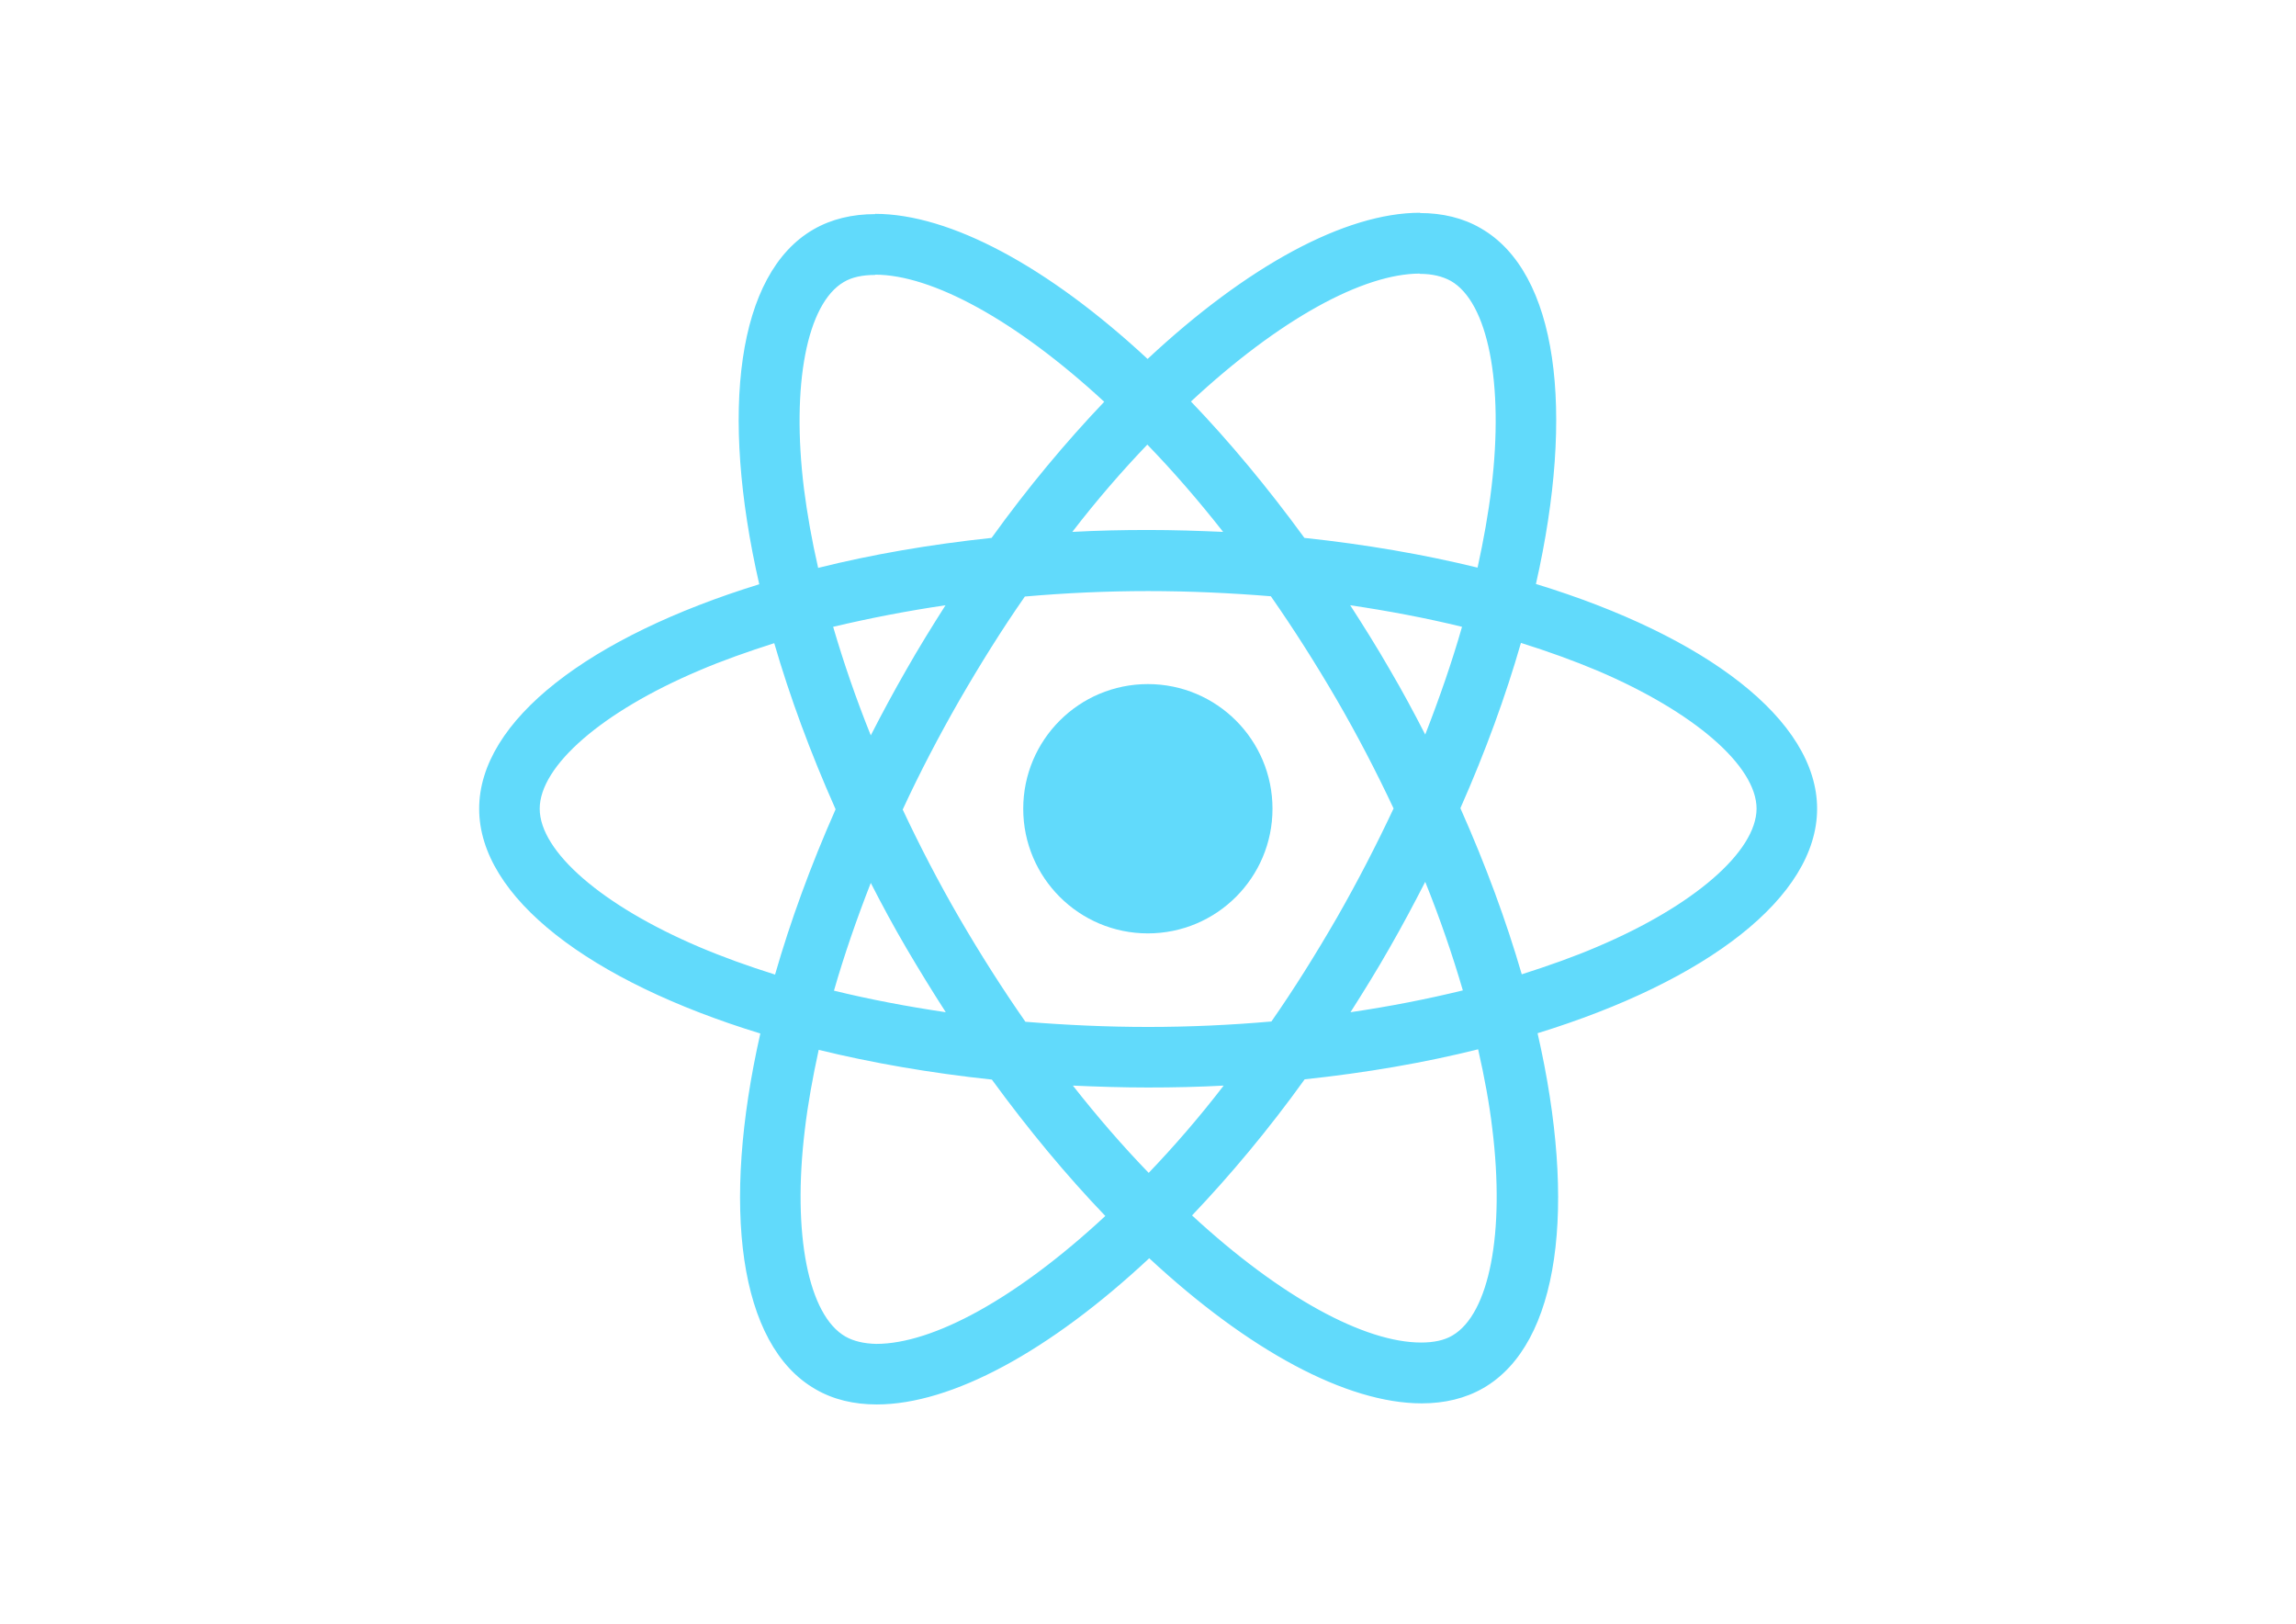
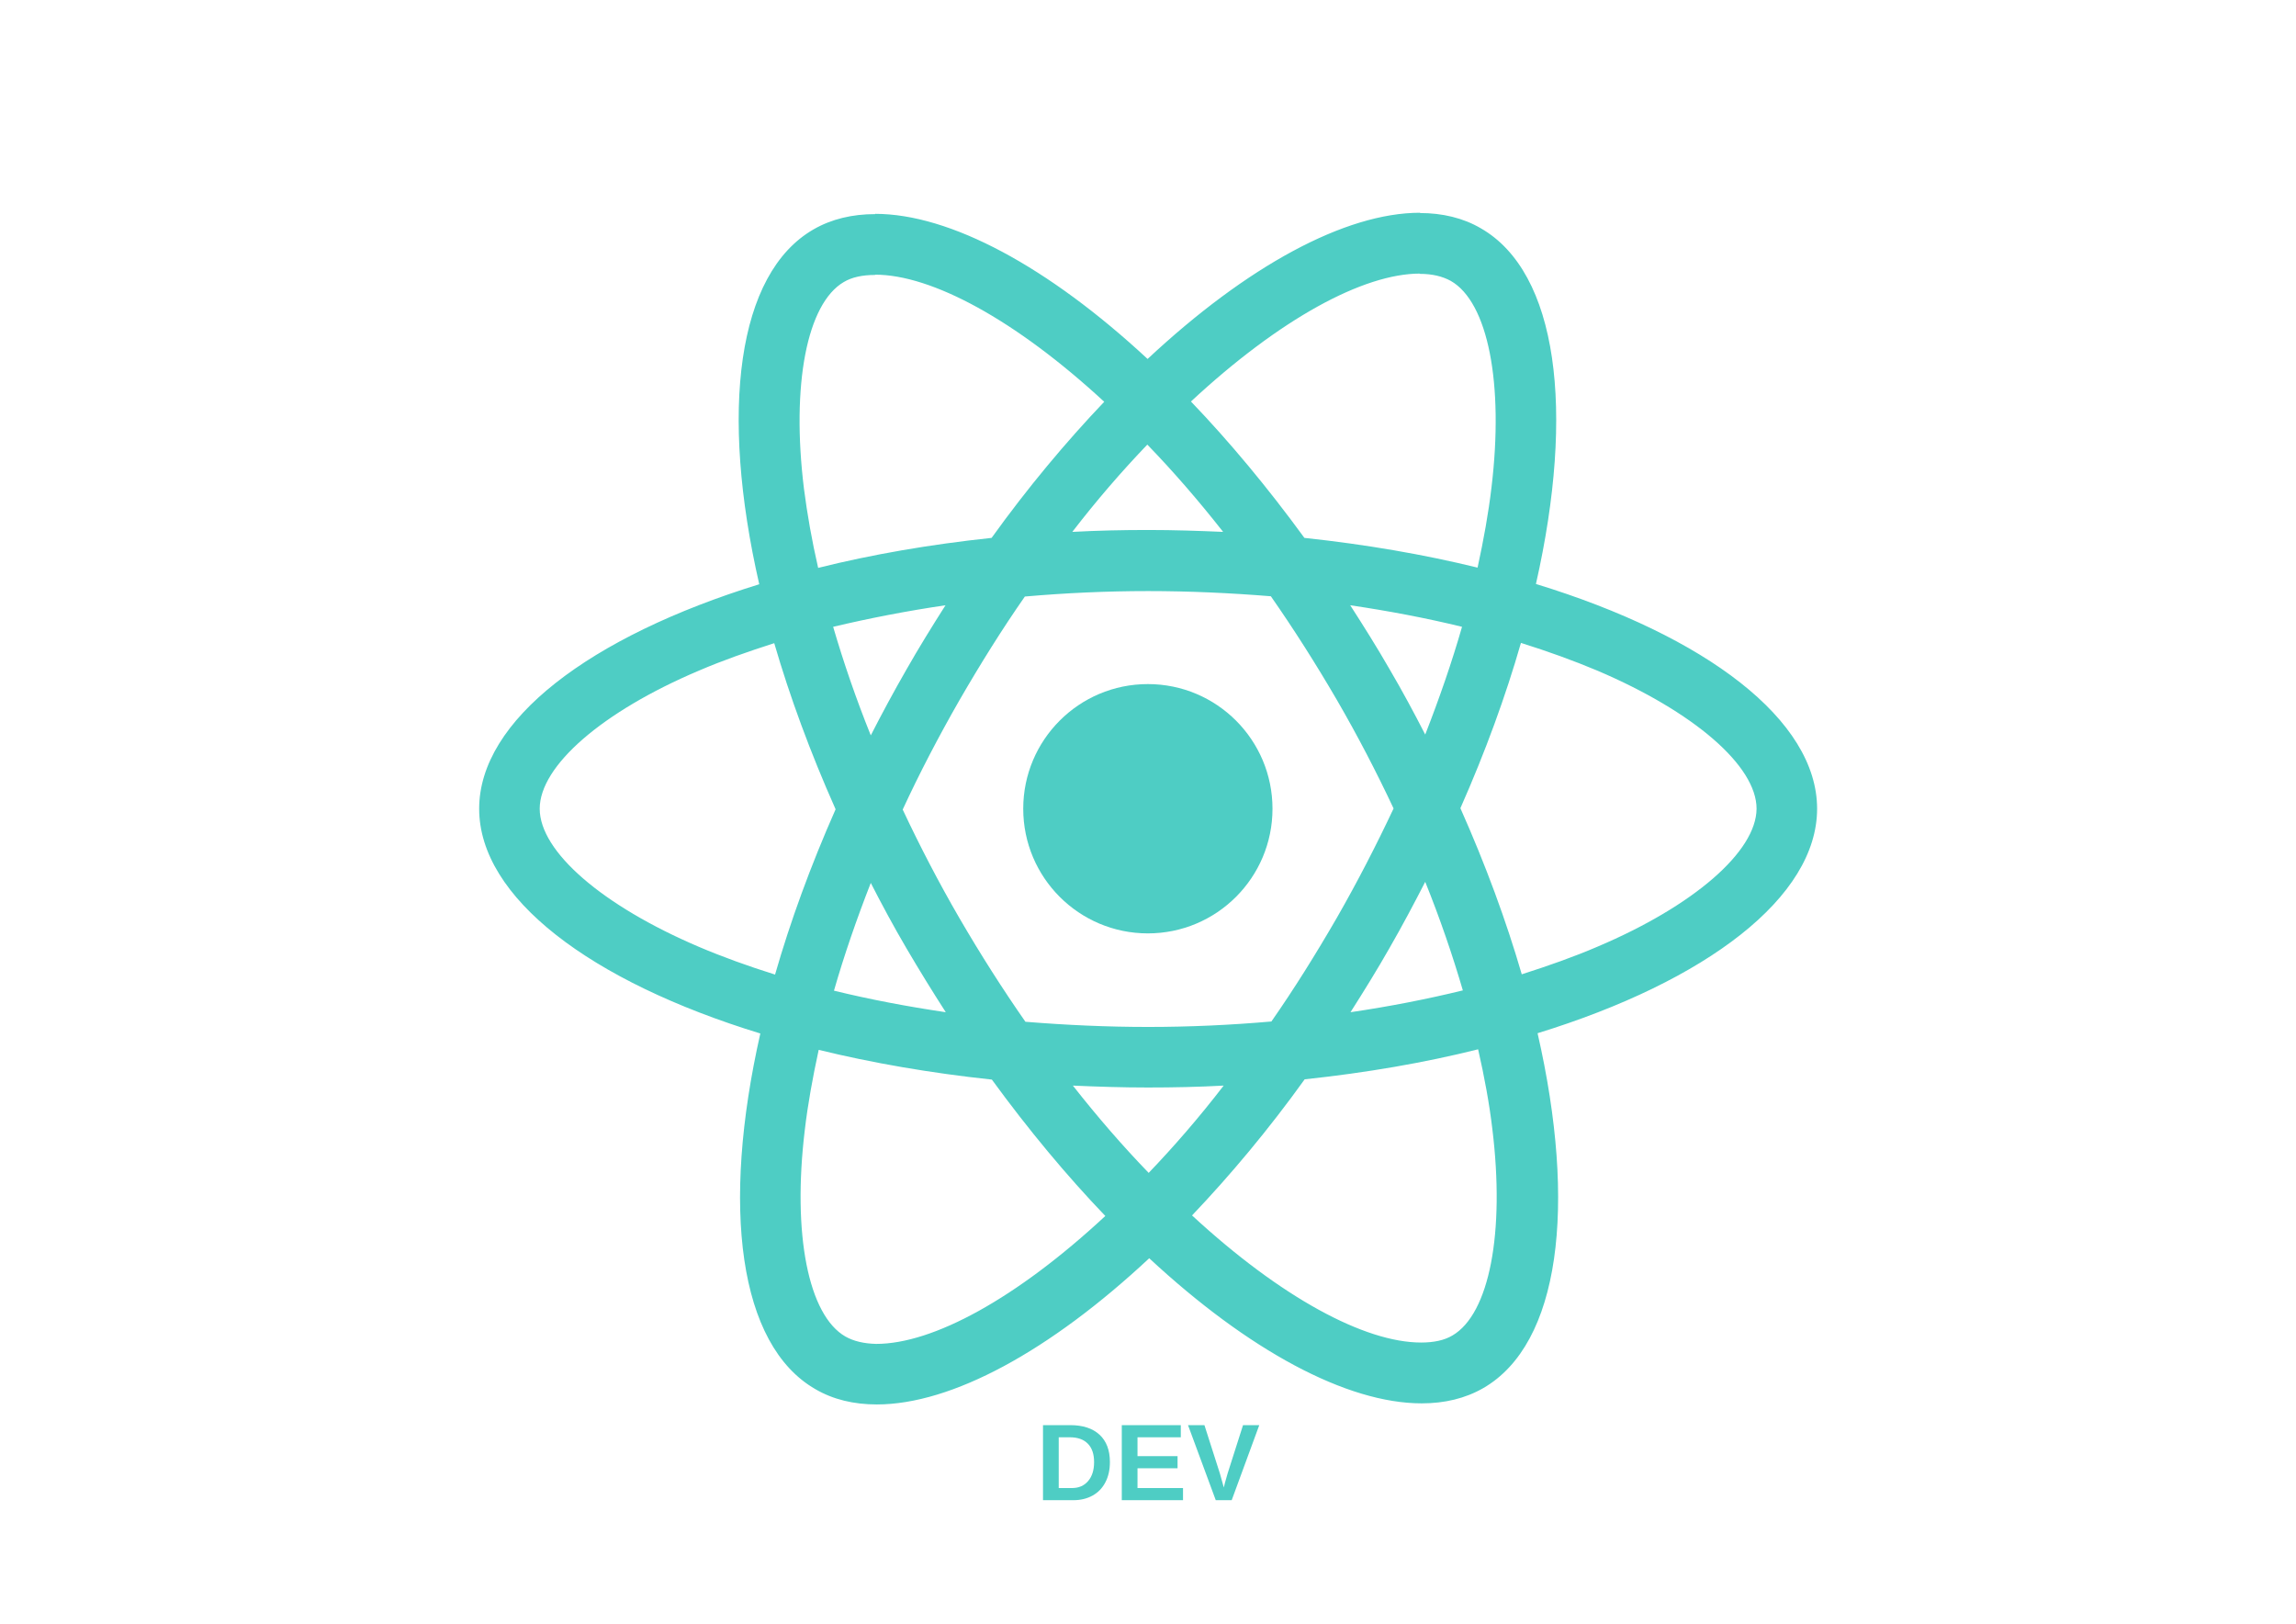
<svg xmlns="http://www.w3.org/2000/svg" viewBox="0 0 841.9 595.3">
-   <g fill="#61DAFB">
+   <g fill="#4ECDC4">
    <path d="M666.3 296.5c0-32.5-40.7-63.3-103.1-82.4 14.4-63.6 8-114.2-20.2-130.4-6.5-3.8-14.1-5.6-22.4-5.6v22.3c4.6 0 8.3.9 11.4 2.6 13.6 7.8 19.5 37.5 14.9 75.7-1.1 9.4-2.9 19.3-5.1 29.4-19.6-4.8-41-8.5-63.5-10.9-13.5-18.5-27.5-35.3-41.6-50 32.6-30.3 63.2-46.9 84-46.9V78c-27.5 0-63.5 19.6-99.9 53.6-36.4-33.8-72.4-53.2-99.9-53.2v22.3c20.7 0 51.4 16.5 84 46.6-14 14.7-28 31.4-41.3 49.9-22.6 2.4-44 6.1-63.6 11-2.3-10-4-19.7-5.2-29-4.7-38.2 1.1-67.9 14.6-75.8 3-1.8 6.9-2.6 11.5-2.6V78.5c-8.4 0-16 1.8-22.6 5.6-28.1 16.2-34.4 66.7-19.9 130.1-62.2 19.2-102.7 49.9-102.7 82.3 0 32.5 40.7 63.3 103.1 82.4-14.4 63.6-8 114.2 20.2 130.4 6.5 3.8 14.1 5.6 22.5 5.6 27.5 0 63.5-19.6 99.9-53.6 36.4 33.8 72.4 53.2 99.9 53.2 8.4 0 16-1.8 22.6-5.6 28.1-16.2 34.4-66.7 19.9-130.1 62-19.1 102.5-49.9 102.5-82.3zm-130.2-66.7c-3.7 12.9-8.3 26.2-13.5 39.5-4.1-8-8.4-16-13.1-24-4.6-8-9.5-15.8-14.4-23.4 14.2 2.1 27.9 4.7 41 7.9zm-45.8 106.5c-7.8 13.5-15.8 26.3-24.1 38.2-14.9 1.3-30 2-45.2 2-15.1 0-30.2-.7-45-1.9-8.3-11.9-16.4-24.6-24.2-38-7.6-13.1-14.5-26.4-20.8-39.8 6.2-13.4 13.2-26.8 20.7-39.9 7.8-13.5 15.8-26.3 24.1-38.2 14.9-1.3 30-2 45.2-2 15.1 0 30.2.7 45 1.9 8.3 11.9 16.4 24.6 24.2 38 7.6 13.1 14.5 26.4 20.8 39.8-6.3 13.4-13.2 26.8-20.7 39.9zm32.3-13c5.4 13.4 10 26.8 13.8 39.8-13.1 3.2-26.9 5.9-41.2 8 4.9-7.7 9.8-15.6 14.4-23.7 4.6-8 8.9-16.1 13-24.1zM421.2 430c-9.3-9.6-18.6-20.3-27.8-32 9 .4 18.2.7 27.5.7 9.4 0 18.7-.2 27.8-.7-9 11.7-18.3 22.4-27.5 32zm-74.4-58.9c-14.2-2.1-27.9-4.7-41-7.9 3.7-12.9 8.3-26.2 13.5-39.5 4.1 8 8.4 16 13.1 24 4.7 8 9.5 15.8 14.4 23.4zM420.7 163c9.3 9.6 18.6 20.3 27.8 32-9-.4-18.2-.7-27.5-.7-9.4 0-18.7.2-27.8.7 9-11.7 18.3-22.4 27.5-32zm-74 58.9c-4.9 7.7-9.8 15.6-14.4 23.7-4.6 8-8.9 16-13 24-5.4-13.4-10-26.8-13.8-39.8 13.1-3.1 26.9-5.8 41.2-7.9zm-90.5 125.2c-35.4-15.1-58.3-34.9-58.3-50.6 0-15.7 22.9-35.6 58.3-50.6 8.6-3.7 18-7 27.7-10.1 5.7 19.6 13.2 40 22.5 60.9-9.2 20.8-16.6 41.1-22.2 60.6-9.9-3.1-19.3-6.5-28-10.2zM310 490c-13.6-7.8-19.5-37.5-14.9-75.7 1.1-9.4 2.9-19.3 5.1-29.4 19.6 4.8 41 8.5 63.5 10.9 13.5 18.5 27.5 35.3 41.6 50-32.6 30.3-63.2 46.9-84 46.9-4.5-.1-8.3-1-11.3-2.7zm237.2-76.2c4.7 38.2-1.1 67.9-14.6 75.8-3 1.8-6.9 2.6-11.5 2.6-20.7 0-51.4-16.5-84-46.6 14-14.7 28-31.4 41.3-49.9 22.6-2.4 44-6.1 63.6-11 2.3 10.1 4.1 19.8 5.2 29.1zm38.5-66.7c-8.6 3.7-18 7-27.7 10.1-5.7-19.6-13.2-40-22.5-60.9 9.2-20.8 16.6-41.1 22.2-60.6 9.9 3.1 19.3 6.5 28.1 10.2 35.4 15.1 58.3 34.9 58.3 50.6-.1 15.7-23 35.6-58.4 50.6zM320.8 78.4z" />
    <circle cx="420.9" cy="296.5" r="45.7" />
    <path d="M520.5 78.1z" />
  </g>
+   <text x="420.9" y="550" font-family="Arial, sans-serif" font-size="40" fill="#4ECDC4" text-anchor="middle" font-weight="bold">DEV</text>
</svg>
